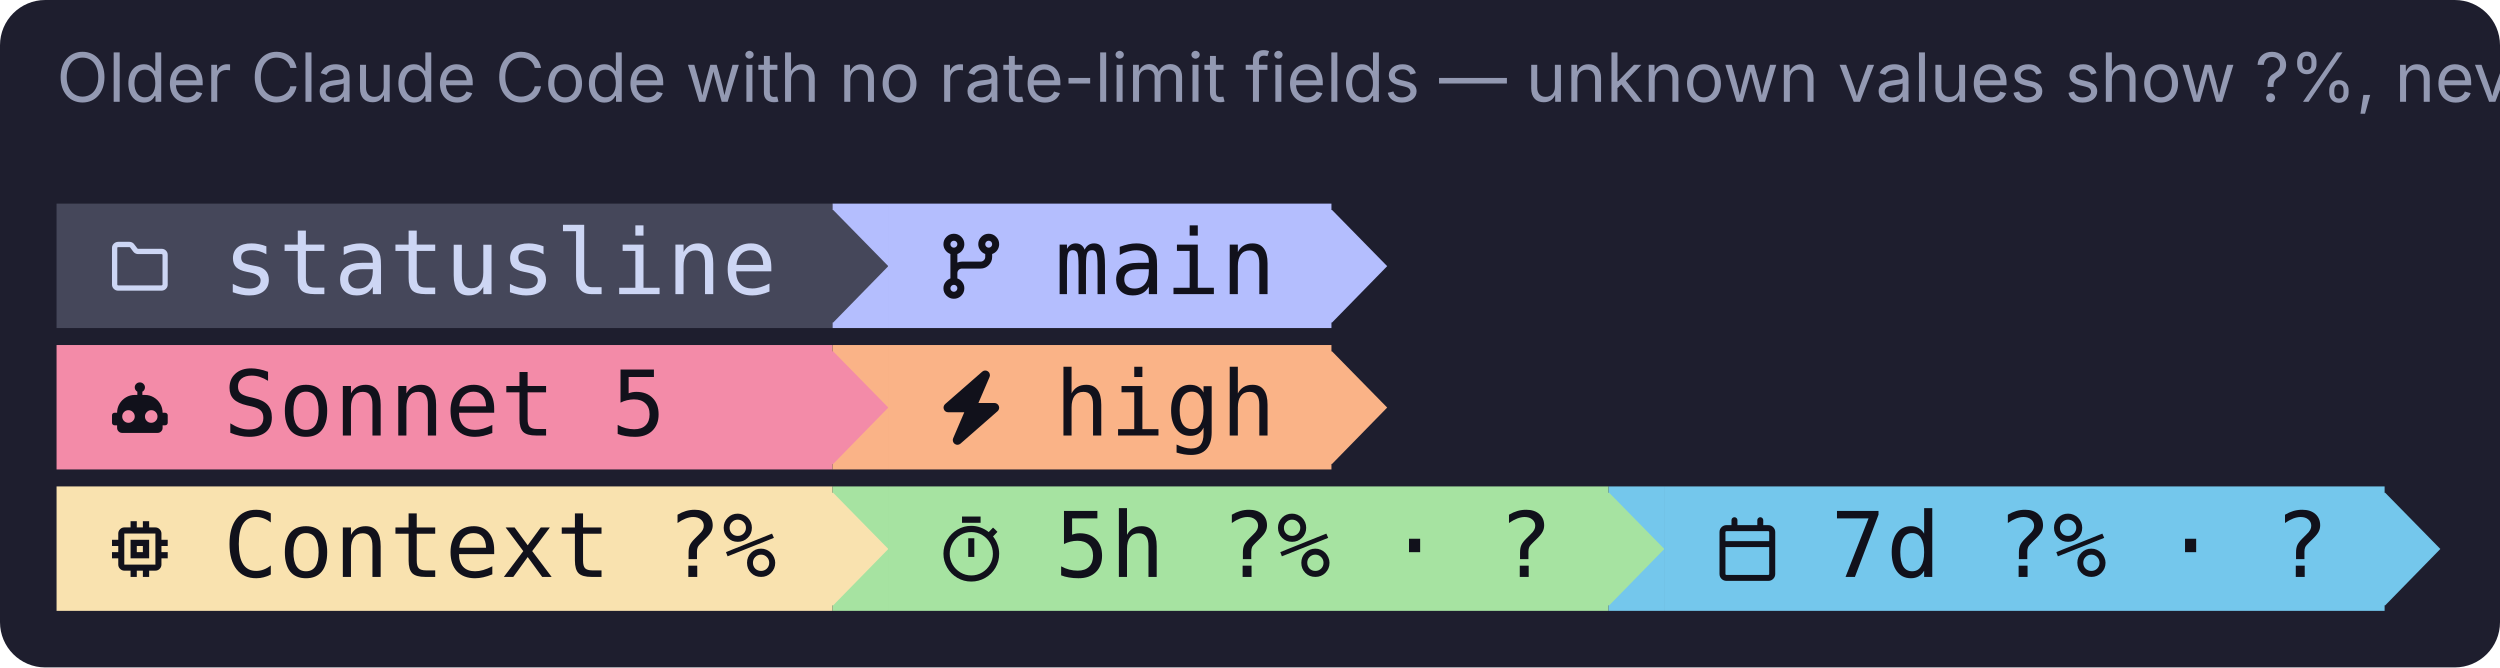
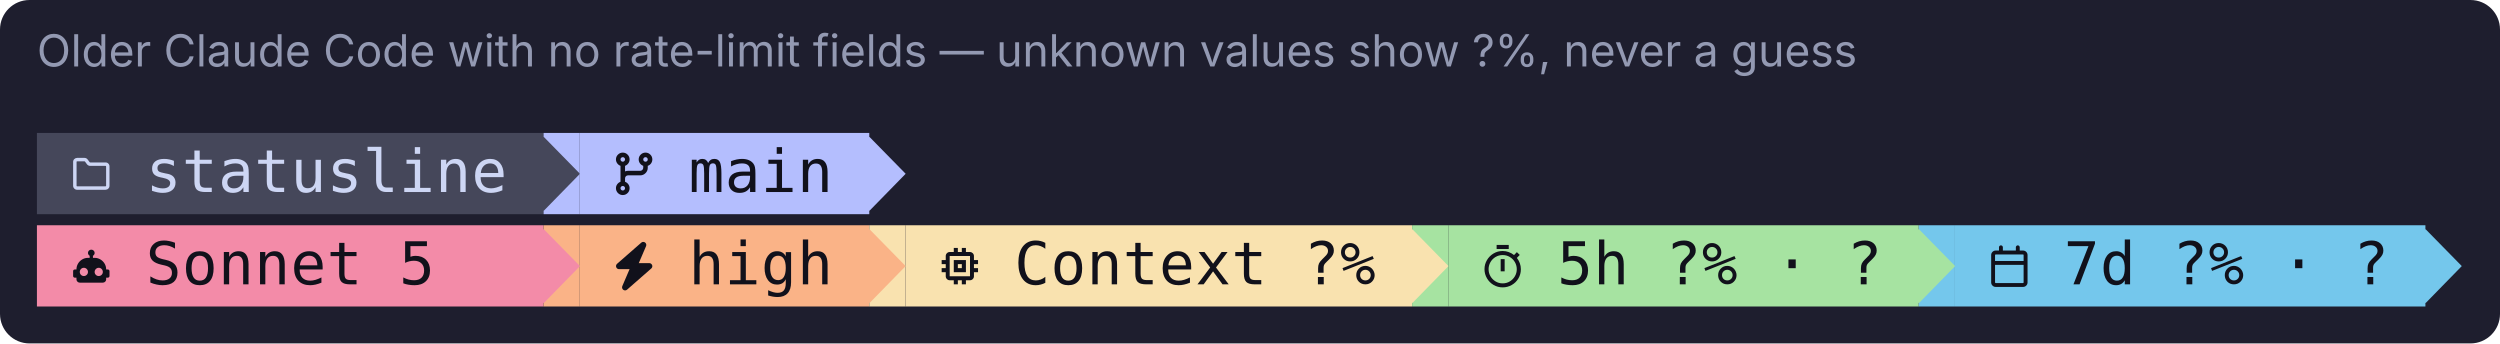
- <svg xmlns="http://www.w3.org/2000/svg" width="442" height="118" viewBox="0 0 442 118" role="img" aria-label="Older Claude Code with no rate-limit fields — unknown values show ?%, never a guess">
-   <rect width="442" height="118" rx="8" fill="#1e1e2e" />
+ <svg xmlns="http://www.w3.org/2000/svg" width="677" height="93" viewBox="0 0 677 93" role="img" aria-label="Older Claude Code with no rate-limit fields — unknown values show ?%, never a guess">
+   <rect width="677" height="93" rx="8" fill="#1e1e2e" />
  <text x="10" y="18" font-family="-apple-system,Segoe UI,system-ui,sans-serif" font-size="12" fill="#9399b2">Older Claude Code with no rate-limit fields — unknown values show ?%, never a guess</text>
  <rect x="10.00" y="36" width="137.20" height="22" fill="rgb(69,71,90)" />
  <path d="M0 994Q0 1048 38.0 1086.0Q76 1124 132 1126H376Q406 1126 434 1112Q462 1098 480 1072L548 982Q554 976 562 976H1068Q1124 976 1162.0 938.0Q1200 900 1200 844V206Q1200 152 1162.0 114.0Q1124 76 1068 74H132Q78 74 38 114Q0 152 0 206ZM132 1012Q124 1012 118 1008Q114 1002 114 994V206Q114 198 118 194Q124 188 132 188H1068Q1076 188 1082 194Q1088 200 1088 206V844Q1088 852 1083.0 857.0Q1078 862 1068 862H562Q532 862 504.0 876.0Q476 890 458 914L390 1006Q384 1012 376 1012Z" fill="rgb(205,214,244)" transform="translate(19.80 52.00) scale(0.00821 -0.00821)" />
  <text x="44.30" y="52" text-anchor="middle" font-family="ui-monospace,SFMono-Regular,Menlo,Consolas,monospace" font-size="16" fill="rgb(205,214,244)">s</text>
  <text x="54.10" y="52" text-anchor="middle" font-family="ui-monospace,SFMono-Regular,Menlo,Consolas,monospace" font-size="16" fill="rgb(205,214,244)">t</text>
  <text x="63.90" y="52" text-anchor="middle" font-family="ui-monospace,SFMono-Regular,Menlo,Consolas,monospace" font-size="16" fill="rgb(205,214,244)">a</text>
  <text x="73.70" y="52" text-anchor="middle" font-family="ui-monospace,SFMono-Regular,Menlo,Consolas,monospace" font-size="16" fill="rgb(205,214,244)">t</text>
  <text x="83.50" y="52" text-anchor="middle" font-family="ui-monospace,SFMono-Regular,Menlo,Consolas,monospace" font-size="16" fill="rgb(205,214,244)">u</text>
  <text x="93.30" y="52" text-anchor="middle" font-family="ui-monospace,SFMono-Regular,Menlo,Consolas,monospace" font-size="16" fill="rgb(205,214,244)">s</text>
  <text x="103.10" y="52" text-anchor="middle" font-family="ui-monospace,SFMono-Regular,Menlo,Consolas,monospace" font-size="16" fill="rgb(205,214,244)">l</text>
  <text x="112.90" y="52" text-anchor="middle" font-family="ui-monospace,SFMono-Regular,Menlo,Consolas,monospace" font-size="16" fill="rgb(205,214,244)">i</text>
  <text x="122.70" y="52" text-anchor="middle" font-family="ui-monospace,SFMono-Regular,Menlo,Consolas,monospace" font-size="16" fill="rgb(205,214,244)">n</text>
  <text x="132.50" y="52" text-anchor="middle" font-family="ui-monospace,SFMono-Regular,Menlo,Consolas,monospace" font-size="16" fill="rgb(205,214,244)">e</text>
  <rect x="147.20" y="36" width="9.80" height="22" fill="rgb(180,190,254)" />
  <path d="M-72 1812H13L1200 602L13 -612H-72Z" fill="rgb(69,71,90)" transform="translate(147.20 52.00) scale(0.00821 -0.00821)" />
  <rect x="157.00" y="36" width="78.40" height="22" fill="rgb(180,190,254)" />
  <path d="M750 1076Q750 1168 816.0 1234.0Q882 1300 975.0 1300.0Q1068 1300 1134.0 1234.0Q1200 1168 1200 1076Q1200 1004 1158 944Q1116 886 1049 864V800Q1049 698 976 624Q903 550 800 550H400Q359 550 329 522Q299 492 300 450V338Q366 314 408.0 256.0Q450 198 450 126Q450 32 384.0 -34.0Q318 -100 225 -100Q132 -100 66 -34Q0 32 0 126Q0 198 42.0 256.0Q84 314 150 338V864Q84 888 42.0 946.0Q0 1004 0 1076Q0 1168 66.0 1234.0Q132 1300 225.0 1300.0Q318 1300 384.0 1234.0Q450 1168 450 1076Q450 1004 408.0 946.0Q366 888 300 864V680Q348 700 400 700H800Q841 700 871.0 730.0Q901 760 900 800V864Q834 888 792.0 946.0Q750 1004 750 1076ZM225 1000Q255 1000 277.0 1022.0Q299 1044 300 1076Q300 1106 278.0 1128.0Q256 1150 225.0 1150.0Q194 1150 172.0 1128.0Q150 1106 150.0 1075.0Q150 1044 172.0 1022.0Q194 1000 225 1000ZM975 1000Q1005 1000 1027.0 1022.0Q1049 1044 1049.0 1075.0Q1049 1106 1028 1128Q1006 1150 975.0 1150.0Q944 1150 922.0 1128.0Q900 1106 900.0 1075.0Q900 1044 922.0 1022.0Q944 1000 975 1000ZM225 50Q255 50 277 72Q299 94 300 126Q300 156 278.0 178.0Q256 200 225.0 200.0Q194 200 172.0 178.0Q150 156 150.0 125.0Q150 94 172.0 72.0Q194 50 225 50Z" fill="rgb(17,17,27)" transform="translate(166.80 52.00) scale(0.00821 -0.00821)" />
  <text x="191.30" y="52" text-anchor="middle" font-family="ui-monospace,SFMono-Regular,Menlo,Consolas,monospace" font-size="16" fill="rgb(17,17,27)">m</text>
  <text x="201.10" y="52" text-anchor="middle" font-family="ui-monospace,SFMono-Regular,Menlo,Consolas,monospace" font-size="16" fill="rgb(17,17,27)">a</text>
  <text x="210.90" y="52" text-anchor="middle" font-family="ui-monospace,SFMono-Regular,Menlo,Consolas,monospace" font-size="16" fill="rgb(17,17,27)">i</text>
  <text x="220.70" y="52" text-anchor="middle" font-family="ui-monospace,SFMono-Regular,Menlo,Consolas,monospace" font-size="16" fill="rgb(17,17,27)">n</text>
  <path d="M-72 1812H13L1200 602L13 -612H-72Z" fill="rgb(180,190,254)" transform="translate(235.40 52.00) scale(0.00821 -0.00821)" />
  <rect x="10.00" y="61" width="137.20" height="22" fill="rgb(243,139,168)" />
  <path d="M600 1144Q646 1144 678.0 1112.0Q710 1080 710 1037Q710 1006 694.0 980.5Q678 955 654 943V874H710Q812 874 900.0 821.5Q988 769 1039.0 682.0Q1090 595 1090 490H1144Q1166 490 1183.0 475.0Q1200 460 1200 437V274Q1200 251 1183.0 235.5Q1166 220 1144 220H1090V164Q1090 120 1058.0 88.0Q1026 56 980 56H220Q174 56 142.0 88.0Q110 120 110 164V220H56Q34 220 17.0 235.0Q0 250 0 274V437Q0 460 16.0 475.0Q32 490 56 490H110Q110 595 161.0 682.0Q212 769 300.0 821.5Q388 874 490 874H546V943Q522 956 506.0 981.0Q490 1006 490 1037Q490 1081 522.0 1112.5Q554 1144 600 1144ZM354 546Q298 546 259.0 505.5Q220 465 220.0 409.0Q220 353 259.0 313.5Q298 274 354.0 274.0Q410 274 450.0 313.5Q490 353 490.0 409.0Q490 465 450.0 505.5Q410 546 354 546ZM846 546Q790 546 750.0 505.5Q710 465 710.0 409.0Q710 353 749.0 313.5Q788 274 844.0 274.0Q900 274 940.0 313.5Q980 353 980.0 409.0Q980 465 941.0 505.5Q902 546 846 546Z" fill="rgb(17,17,27)" transform="translate(19.80 77.00) scale(0.00821 -0.00821)" />
  <text x="44.30" y="77" text-anchor="middle" font-family="ui-monospace,SFMono-Regular,Menlo,Consolas,monospace" font-size="16" fill="rgb(17,17,27)">S</text>
  <text x="54.10" y="77" text-anchor="middle" font-family="ui-monospace,SFMono-Regular,Menlo,Consolas,monospace" font-size="16" fill="rgb(17,17,27)">o</text>
  <text x="63.90" y="77" text-anchor="middle" font-family="ui-monospace,SFMono-Regular,Menlo,Consolas,monospace" font-size="16" fill="rgb(17,17,27)">n</text>
  <text x="73.70" y="77" text-anchor="middle" font-family="ui-monospace,SFMono-Regular,Menlo,Consolas,monospace" font-size="16" fill="rgb(17,17,27)">n</text>
  <text x="83.50" y="77" text-anchor="middle" font-family="ui-monospace,SFMono-Regular,Menlo,Consolas,monospace" font-size="16" fill="rgb(17,17,27)">e</text>
  <text x="93.30" y="77" text-anchor="middle" font-family="ui-monospace,SFMono-Regular,Menlo,Consolas,monospace" font-size="16" fill="rgb(17,17,27)">t</text>
  <text x="112.90" y="77" text-anchor="middle" font-family="ui-monospace,SFMono-Regular,Menlo,Consolas,monospace" font-size="16" fill="rgb(17,17,27)">5</text>
  <rect x="147.20" y="61" width="9.80" height="22" fill="rgb(250,179,135)" />
  <path d="M-72 1812H13L1200 602L13 -612H-72Z" fill="rgb(243,139,168)" transform="translate(147.20 77.00) scale(0.00821 -0.00821)" />
  <rect x="157.00" y="61" width="78.40" height="22" fill="rgb(250,179,135)" />
  <path d="M993 1260 753 700H1101Q1131 700 1156.0 682.0Q1181 664 1193.0 635.0Q1205 606 1197 575Q1189 545 1167 525L367 -175Q339 -198 307 -200Q273 -202 243 -181Q215 -161 205 -126Q195 -92 209 -60L449 501H101Q71 501 45 518Q19 536 9 566Q-3 595 5.0 625.0Q13 655 35 676L835 1375Q861 1398 895.0 1400.0Q929 1402 959 1381Q987 1361 997 1327Q1007 1292 993 1260Z" fill="rgb(17,17,27)" transform="translate(166.80 77.00) scale(0.00821 -0.00821)" />
  <text x="191.30" y="77" text-anchor="middle" font-family="ui-monospace,SFMono-Regular,Menlo,Consolas,monospace" font-size="16" fill="rgb(17,17,27)">h</text>
  <text x="201.10" y="77" text-anchor="middle" font-family="ui-monospace,SFMono-Regular,Menlo,Consolas,monospace" font-size="16" fill="rgb(17,17,27)">i</text>
  <text x="210.90" y="77" text-anchor="middle" font-family="ui-monospace,SFMono-Regular,Menlo,Consolas,monospace" font-size="16" fill="rgb(17,17,27)">g</text>
  <text x="220.70" y="77" text-anchor="middle" font-family="ui-monospace,SFMono-Regular,Menlo,Consolas,monospace" font-size="16" fill="rgb(17,17,27)">h</text>
+   <rect x="235.40" y="61" width="9.80" height="22" fill="rgb(249,226,175)" />
  <path d="M-72 1812H13L1200 602L13 -612H-72Z" fill="rgb(250,179,135)" transform="translate(235.40 77.00) scale(0.00821 -0.00821)" />
-   <rect x="10.00" y="86" width="137.20" height="22" fill="rgb(249,226,175)" />
-   <path d="M935 266H265V935H935ZM1200 666V800H1065V935Q1065 988 1026.0 1027.0Q987 1066 935 1066H800Q800 1065 800 1200H665V1066H534Q534 1065 534 1200H400V1066H265Q212 1066 173.5 1027.0Q135 988 135 935V800H0V666H135V534H0Q0 535 0 401H135V266Q135 213 174.0 174.0Q213 135 265 135H400V0H534V135H665V0H800V135H935Q988 135 1026.5 174.0Q1065 213 1065 266V401H1200V534H1065V666ZM665 534H534V666H665ZM800 800H400Q400 801 400 401H800Z" fill="rgb(17,17,27)" transform="translate(19.80 102.00) scale(0.00821 -0.00821)" />
-   <text x="44.30" y="102" text-anchor="middle" font-family="ui-monospace,SFMono-Regular,Menlo,Consolas,monospace" font-size="16" fill="rgb(17,17,27)">C</text>
-   <text x="54.10" y="102" text-anchor="middle" font-family="ui-monospace,SFMono-Regular,Menlo,Consolas,monospace" font-size="16" fill="rgb(17,17,27)">o</text>
-   <text x="63.90" y="102" text-anchor="middle" font-family="ui-monospace,SFMono-Regular,Menlo,Consolas,monospace" font-size="16" fill="rgb(17,17,27)">n</text>
-   <text x="73.70" y="102" text-anchor="middle" font-family="ui-monospace,SFMono-Regular,Menlo,Consolas,monospace" font-size="16" fill="rgb(17,17,27)">t</text>
-   <text x="83.50" y="102" text-anchor="middle" font-family="ui-monospace,SFMono-Regular,Menlo,Consolas,monospace" font-size="16" fill="rgb(17,17,27)">e</text>
-   <text x="93.30" y="102" text-anchor="middle" font-family="ui-monospace,SFMono-Regular,Menlo,Consolas,monospace" font-size="16" fill="rgb(17,17,27)">x</text>
-   <text x="103.10" y="102" text-anchor="middle" font-family="ui-monospace,SFMono-Regular,Menlo,Consolas,monospace" font-size="16" fill="rgb(17,17,27)">t</text>
-   <text x="122.70" y="102" text-anchor="middle" font-family="ui-monospace,SFMono-Regular,Menlo,Consolas,monospace" font-size="16" fill="rgb(17,17,27)">?</text>
-   <text x="132.50" y="102" text-anchor="middle" font-family="ui-monospace,SFMono-Regular,Menlo,Consolas,monospace" font-size="16" fill="rgb(17,17,27)">%</text>
-   <rect x="147.20" y="86" width="9.80" height="22" fill="rgb(166,227,161)" />
-   <path d="M-72 1812H13L1200 602L13 -612H-72Z" fill="rgb(249,226,175)" transform="translate(147.20 102.00) scale(0.00821 -0.00821)" />
-   <rect x="157.00" y="86" width="127.40" height="22" fill="rgb(166,227,161)" />
-   <path d="M600 32Q472 32 365.5 96.0Q259 160 197.0 266.0Q135 372 135.0 499.0Q135 626 197.0 733.0Q259 840 365.5 903.0Q472 966 600.0 966.0Q728 966 834.0 903.0Q940 840 1002.5 733.0Q1065 626 1065.0 499.0Q1065 372 1002.5 266.0Q940 160 834.0 96.0Q728 32 600 32ZM1068 872 1163 970Q1116 1022 1068 1062L975 966Q897 1028 800.0 1064.0Q703 1100 600 1100Q438 1100 300.5 1019.0Q163 938 81.5 800.0Q0 662 0.0 500.0Q0 338 81.5 199.0Q163 60 300.0 -20.0Q437 -100 599.5 -100.0Q762 -100 901.0 -20.0Q1040 60 1120.0 197.0Q1200 334 1200 500Q1200 602 1165.0 698.0Q1130 794 1068 872ZM534 430H665V832H534ZM800 1300H400V1166H800Z" fill="rgb(17,17,27)" transform="translate(166.80 102.00) scale(0.00821 -0.00821)" />
-   <text x="191.30" y="102" text-anchor="middle" font-family="ui-monospace,SFMono-Regular,Menlo,Consolas,monospace" font-size="16" fill="rgb(17,17,27)">5</text>
-   <text x="201.10" y="102" text-anchor="middle" font-family="ui-monospace,SFMono-Regular,Menlo,Consolas,monospace" font-size="16" fill="rgb(17,17,27)">h</text>
-   <text x="220.70" y="102" text-anchor="middle" font-family="ui-monospace,SFMono-Regular,Menlo,Consolas,monospace" font-size="16" fill="rgb(17,17,27)">?</text>
-   <text x="230.50" y="102" text-anchor="middle" font-family="ui-monospace,SFMono-Regular,Menlo,Consolas,monospace" font-size="16" fill="rgb(17,17,27)">%</text>
-   <text x="250.10" y="102" text-anchor="middle" font-family="ui-monospace,SFMono-Regular,Menlo,Consolas,monospace" font-size="16" fill="rgb(17,17,27)">·</text>
-   <text x="269.70" y="102" text-anchor="middle" font-family="ui-monospace,SFMono-Regular,Menlo,Consolas,monospace" font-size="16" fill="rgb(17,17,27)">?</text>
-   <rect x="284.40" y="86" width="9.80" height="22" fill="rgb(116,199,236)" />
-   <path d="M-72 1812H13L1200 602L13 -612H-72Z" fill="rgb(166,227,161)" transform="translate(284.40 102.00) scale(0.00821 -0.00821)" />
-   <rect x="294.20" y="86" width="127.40" height="22" fill="rgb(116,199,236)" />
-   <path d="M387 1222V1115H815V1222Q815 1249 835 1267Q853 1286 879.0 1286.0Q905 1286 924.0 1267.0Q943 1248 943 1222V1115H1051Q1113 1115 1157.0 1071.0Q1201 1027 1201 965V64Q1201 1 1157 -42Q1113 -86 1051 -85H151Q89 -85 45 -42Q1 2 1 64V965Q1 1028 45 1071Q89 1115 151 1115H259V1222Q259 1249 277 1267Q297 1286 323.0 1286.0Q349 1286 368.0 1267.0Q387 1248 387 1222ZM129 643V64Q129 55 135.0 49.0Q141 43 151 43H1051Q1059 43 1067 49Q1071 55 1071 64V643ZM1051 986H151Q143 986 135 980Q129 974 129 965V771H1071V965Q1071 974 1067 980Q1059 986 1051 986Z" fill="rgb(17,17,27)" transform="translate(304.00 102.00) scale(0.00821 -0.00821)" />
-   <text x="328.50" y="102" text-anchor="middle" font-family="ui-monospace,SFMono-Regular,Menlo,Consolas,monospace" font-size="16" fill="rgb(17,17,27)">7</text>
-   <text x="338.30" y="102" text-anchor="middle" font-family="ui-monospace,SFMono-Regular,Menlo,Consolas,monospace" font-size="16" fill="rgb(17,17,27)">d</text>
-   <text x="357.90" y="102" text-anchor="middle" font-family="ui-monospace,SFMono-Regular,Menlo,Consolas,monospace" font-size="16" fill="rgb(17,17,27)">?</text>
-   <text x="367.70" y="102" text-anchor="middle" font-family="ui-monospace,SFMono-Regular,Menlo,Consolas,monospace" font-size="16" fill="rgb(17,17,27)">%</text>
-   <text x="387.30" y="102" text-anchor="middle" font-family="ui-monospace,SFMono-Regular,Menlo,Consolas,monospace" font-size="16" fill="rgb(17,17,27)">·</text>
-   <text x="406.90" y="102" text-anchor="middle" font-family="ui-monospace,SFMono-Regular,Menlo,Consolas,monospace" font-size="16" fill="rgb(17,17,27)">?</text>
-   <path d="M-72 1812H13L1200 602L13 -612H-72Z" fill="rgb(116,199,236)" transform="translate(421.60 102.00) scale(0.00821 -0.00821)" />
+   <rect x="245.20" y="61" width="137.20" height="22" fill="rgb(249,226,175)" />
+   <path d="M935 266H265V935H935ZM1200 666V800H1065V935Q1065 988 1026.0 1027.0Q987 1066 935 1066H800Q800 1065 800 1200H665V1066H534Q534 1065 534 1200H400V1066H265Q212 1066 173.5 1027.0Q135 988 135 935V800H0V666H135V534H0Q0 535 0 401H135V266Q135 213 174.0 174.0Q213 135 265 135H400V0H534V135H665V0H800V135H935Q988 135 1026.5 174.0Q1065 213 1065 266V401H1200V534H1065V666ZM665 534H534V666H665ZM800 800H400Q400 801 400 401H800Z" fill="rgb(17,17,27)" transform="translate(255.00 77.00) scale(0.00821 -0.00821)" />
+   <text x="279.50" y="77" text-anchor="middle" font-family="ui-monospace,SFMono-Regular,Menlo,Consolas,monospace" font-size="16" fill="rgb(17,17,27)">C</text>
+   <text x="289.30" y="77" text-anchor="middle" font-family="ui-monospace,SFMono-Regular,Menlo,Consolas,monospace" font-size="16" fill="rgb(17,17,27)">o</text>
+   <text x="299.10" y="77" text-anchor="middle" font-family="ui-monospace,SFMono-Regular,Menlo,Consolas,monospace" font-size="16" fill="rgb(17,17,27)">n</text>
+   <text x="308.90" y="77" text-anchor="middle" font-family="ui-monospace,SFMono-Regular,Menlo,Consolas,monospace" font-size="16" fill="rgb(17,17,27)">t</text>
+   <text x="318.70" y="77" text-anchor="middle" font-family="ui-monospace,SFMono-Regular,Menlo,Consolas,monospace" font-size="16" fill="rgb(17,17,27)">e</text>
+   <text x="328.50" y="77" text-anchor="middle" font-family="ui-monospace,SFMono-Regular,Menlo,Consolas,monospace" font-size="16" fill="rgb(17,17,27)">x</text>
+   <text x="338.30" y="77" text-anchor="middle" font-family="ui-monospace,SFMono-Regular,Menlo,Consolas,monospace" font-size="16" fill="rgb(17,17,27)">t</text>
+   <text x="357.90" y="77" text-anchor="middle" font-family="ui-monospace,SFMono-Regular,Menlo,Consolas,monospace" font-size="16" fill="rgb(17,17,27)">?</text>
+   <text x="367.70" y="77" text-anchor="middle" font-family="ui-monospace,SFMono-Regular,Menlo,Consolas,monospace" font-size="16" fill="rgb(17,17,27)">%</text>
+   <rect x="382.40" y="61" width="9.80" height="22" fill="rgb(166,227,161)" />
+   <path d="M-72 1812H13L1200 602L13 -612H-72Z" fill="rgb(249,226,175)" transform="translate(382.40 77.00) scale(0.00821 -0.00821)" />
+   <rect x="392.20" y="61" width="127.40" height="22" fill="rgb(166,227,161)" />
+   <path d="M600 32Q472 32 365.5 96.0Q259 160 197.0 266.0Q135 372 135.0 499.0Q135 626 197.0 733.0Q259 840 365.5 903.0Q472 966 600.0 966.0Q728 966 834.0 903.0Q940 840 1002.5 733.0Q1065 626 1065.0 499.0Q1065 372 1002.5 266.0Q940 160 834.0 96.0Q728 32 600 32ZM1068 872 1163 970Q1116 1022 1068 1062L975 966Q897 1028 800.0 1064.0Q703 1100 600 1100Q438 1100 300.5 1019.0Q163 938 81.5 800.0Q0 662 0.0 500.0Q0 338 81.5 199.0Q163 60 300.0 -20.0Q437 -100 599.5 -100.0Q762 -100 901.0 -20.0Q1040 60 1120.0 197.0Q1200 334 1200 500Q1200 602 1165.0 698.0Q1130 794 1068 872ZM534 430H665V832H534ZM800 1300H400V1166H800Z" fill="rgb(17,17,27)" transform="translate(402.00 77.00) scale(0.00821 -0.00821)" />
+   <text x="426.50" y="77" text-anchor="middle" font-family="ui-monospace,SFMono-Regular,Menlo,Consolas,monospace" font-size="16" fill="rgb(17,17,27)">5</text>
+   <text x="436.30" y="77" text-anchor="middle" font-family="ui-monospace,SFMono-Regular,Menlo,Consolas,monospace" font-size="16" fill="rgb(17,17,27)">h</text>
+   <text x="455.90" y="77" text-anchor="middle" font-family="ui-monospace,SFMono-Regular,Menlo,Consolas,monospace" font-size="16" fill="rgb(17,17,27)">?</text>
+   <text x="465.70" y="77" text-anchor="middle" font-family="ui-monospace,SFMono-Regular,Menlo,Consolas,monospace" font-size="16" fill="rgb(17,17,27)">%</text>
+   <text x="485.30" y="77" text-anchor="middle" font-family="ui-monospace,SFMono-Regular,Menlo,Consolas,monospace" font-size="16" fill="rgb(17,17,27)">·</text>
+   <text x="504.90" y="77" text-anchor="middle" font-family="ui-monospace,SFMono-Regular,Menlo,Consolas,monospace" font-size="16" fill="rgb(17,17,27)">?</text>
+   <rect x="519.60" y="61" width="9.80" height="22" fill="rgb(116,199,236)" />
+   <path d="M-72 1812H13L1200 602L13 -612H-72Z" fill="rgb(166,227,161)" transform="translate(519.60 77.00) scale(0.00821 -0.00821)" />
+   <rect x="529.40" y="61" width="127.40" height="22" fill="rgb(116,199,236)" />
+   <path d="M387 1222V1115H815V1222Q815 1249 835 1267Q853 1286 879.0 1286.0Q905 1286 924.0 1267.0Q943 1248 943 1222V1115H1051Q1113 1115 1157.0 1071.0Q1201 1027 1201 965V64Q1201 1 1157 -42Q1113 -86 1051 -85H151Q89 -85 45 -42Q1 2 1 64V965Q1 1028 45 1071Q89 1115 151 1115H259V1222Q259 1249 277 1267Q297 1286 323.0 1286.0Q349 1286 368.0 1267.0Q387 1248 387 1222ZM129 643V64Q129 55 135.0 49.0Q141 43 151 43H1051Q1059 43 1067 49Q1071 55 1071 64V643ZM1051 986H151Q143 986 135 980Q129 974 129 965V771H1071V965Q1071 974 1067 980Q1059 986 1051 986Z" fill="rgb(17,17,27)" transform="translate(539.20 77.00) scale(0.00821 -0.00821)" />
+   <text x="563.70" y="77" text-anchor="middle" font-family="ui-monospace,SFMono-Regular,Menlo,Consolas,monospace" font-size="16" fill="rgb(17,17,27)">7</text>
+   <text x="573.50" y="77" text-anchor="middle" font-family="ui-monospace,SFMono-Regular,Menlo,Consolas,monospace" font-size="16" fill="rgb(17,17,27)">d</text>
+   <text x="593.10" y="77" text-anchor="middle" font-family="ui-monospace,SFMono-Regular,Menlo,Consolas,monospace" font-size="16" fill="rgb(17,17,27)">?</text>
+   <text x="602.90" y="77" text-anchor="middle" font-family="ui-monospace,SFMono-Regular,Menlo,Consolas,monospace" font-size="16" fill="rgb(17,17,27)">%</text>
+   <text x="622.50" y="77" text-anchor="middle" font-family="ui-monospace,SFMono-Regular,Menlo,Consolas,monospace" font-size="16" fill="rgb(17,17,27)">·</text>
+   <text x="642.10" y="77" text-anchor="middle" font-family="ui-monospace,SFMono-Regular,Menlo,Consolas,monospace" font-size="16" fill="rgb(17,17,27)">?</text>
+   <path d="M-72 1812H13L1200 602L13 -612H-72Z" fill="rgb(116,199,236)" transform="translate(656.80 77.00) scale(0.00821 -0.00821)" />
</svg>
